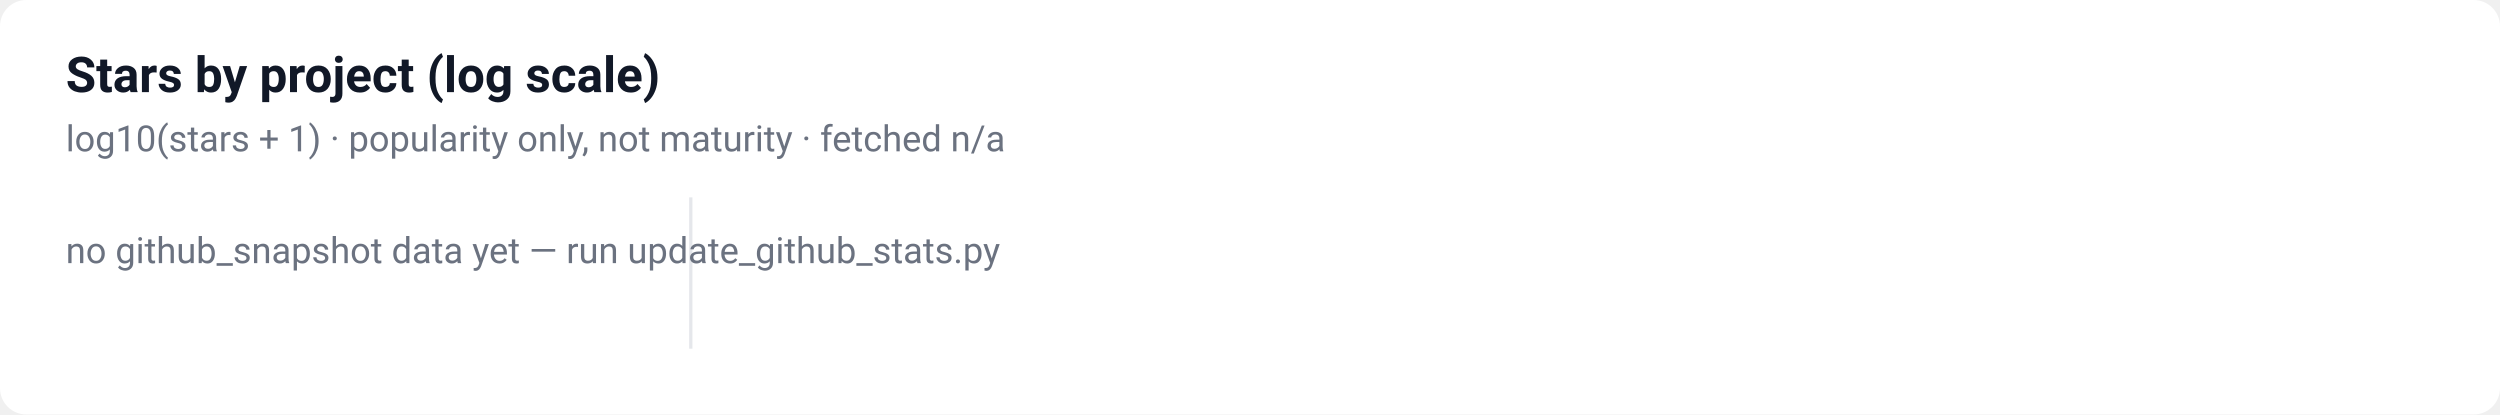
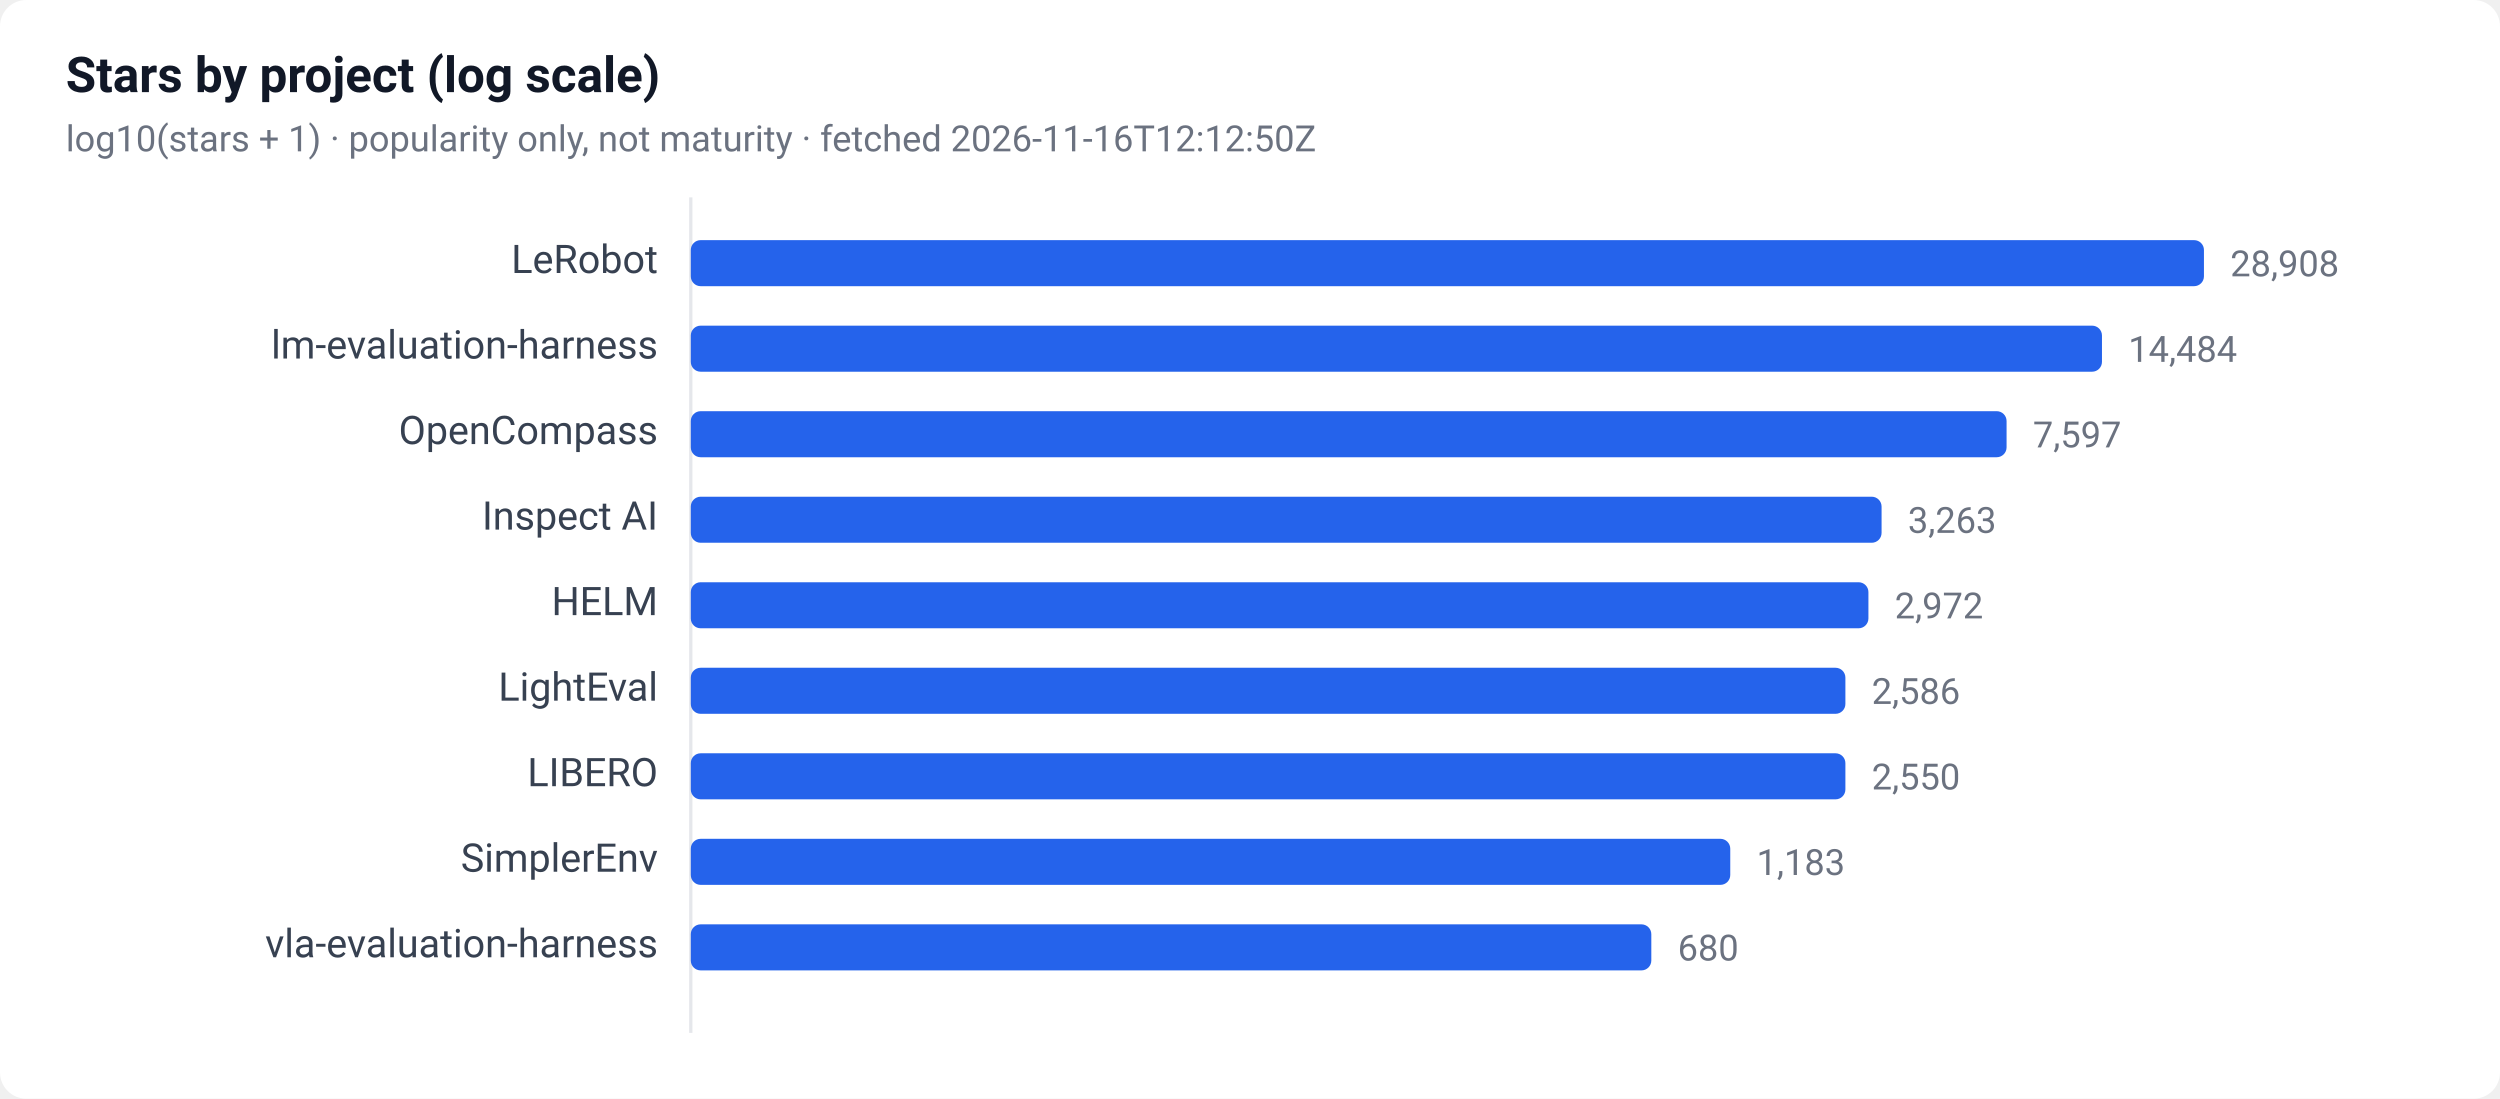
- <svg xmlns="http://www.w3.org/2000/svg" viewBox="0 0 760 126" width="760" height="126" role="img" aria-label="Stars by project (log scale)">
+ <svg xmlns="http://www.w3.org/2000/svg" viewBox="0 0 760 334" width="760" height="334" role="img" aria-label="Stars by project (log scale)">
  <style>
    .bg { fill: #ffffff; }
    .label, .value, .title, .sub { font-family: ui-sans-serif, -apple-system, "Segoe UI", Roboto, "Helvetica Neue", sans-serif; }
    .title { font-size: 15px; font-weight: 600; fill: #111827; }
    .sub   { font-size: 11px; fill: #6b7280; }
    .label { font-size: 12px; fill: #374151; }
    .value { font-size: 11px; fill: #6b7280; }
    .bar   { fill: #2563eb; }
    .bar-alt { fill: #7c3aed; }
    .axis  { stroke: #e5e7eb; stroke-width: 1; }
    @media (prefers-color-scheme: dark) {
      .bg { fill: #0b0f19; }
      .title { fill: #f3f4f6; }
      .sub, .value { fill: #9ca3af; }
      .label { fill: #d1d5db; }
      .bar { fill: #60a5fa; }
      .bar-alt { fill: #a78bfa; }
      .axis { stroke: #1f2937; }
    }
  </style>
-   <rect class="bg" width="760" height="126" rx="8" />
+   <rect class="bg" width="760" height="334" rx="8" />
  <text class="title" x="20" y="28">Stars by project (log scale)</text>
-   <text class="sub" x="20" y="46">log10(stars + 1) · popularity only, not maturity · fetched n/a</text>
-   <line class="axis" x1="210" y1="60" x2="210" y2="106" />
-   <text class="value" x="20" y="80">no github_snapshot data yet — run update_github_stats.py</text>
+   <text class="sub" x="20" y="46">log10(stars + 1) · popularity only, not maturity · fetched 2026-11-16T12:12:50Z</text>
+   <line class="axis" x1="210" y1="60" x2="210" y2="314" />
+   <text class="label" x="200" y="83" text-anchor="end">LeRobot</text>
+   <rect class="bar" x="210" y="73" width="460" height="14" rx="3" />
+   <text class="value" x="678" y="84">28,908</text>
+   <text class="label" x="200" y="109" text-anchor="end">lm-evaluation-harness</text>
+   <rect class="bar" x="210" y="99" width="429" height="14" rx="3" />
+   <text class="value" x="647" y="110">14,484</text>
+   <text class="label" x="200" y="135" text-anchor="end">OpenCompass</text>
+   <rect class="bar" x="210" y="125" width="400" height="14" rx="3" />
+   <text class="value" x="618" y="136">7,597</text>
+   <text class="label" x="200" y="161" text-anchor="end">Inspect AI</text>
+   <rect class="bar" x="210" y="151" width="362" height="14" rx="3" />
+   <text class="value" x="580" y="162">3,263</text>
+   <text class="label" x="200" y="187" text-anchor="end">HELM</text>
+   <rect class="bar" x="210" y="177" width="358" height="14" rx="3" />
+   <text class="value" x="576" y="188">2,972</text>
+   <text class="label" x="200" y="213" text-anchor="end">LightEval</text>
+   <rect class="bar" x="210" y="203" width="351" height="14" rx="3" />
+   <text class="value" x="569" y="214">2,586</text>
+   <text class="label" x="200" y="239" text-anchor="end">LIBERO</text>
+   <rect class="bar" x="210" y="229" width="351" height="14" rx="3" />
+   <text class="value" x="569" y="240">2,550</text>
+   <text class="label" x="200" y="265" text-anchor="end">SimplerEnv</text>
+   <rect class="bar" x="210" y="255" width="316" height="14" rx="3" />
+   <text class="value" x="534" y="266">1,183</text>
+   <text class="label" x="200" y="291" text-anchor="end">vla-evaluation-harness</text>
+   <rect class="bar" x="210" y="281" width="292" height="14" rx="3" />
+   <text class="value" x="510" y="292">680</text>
</svg>
